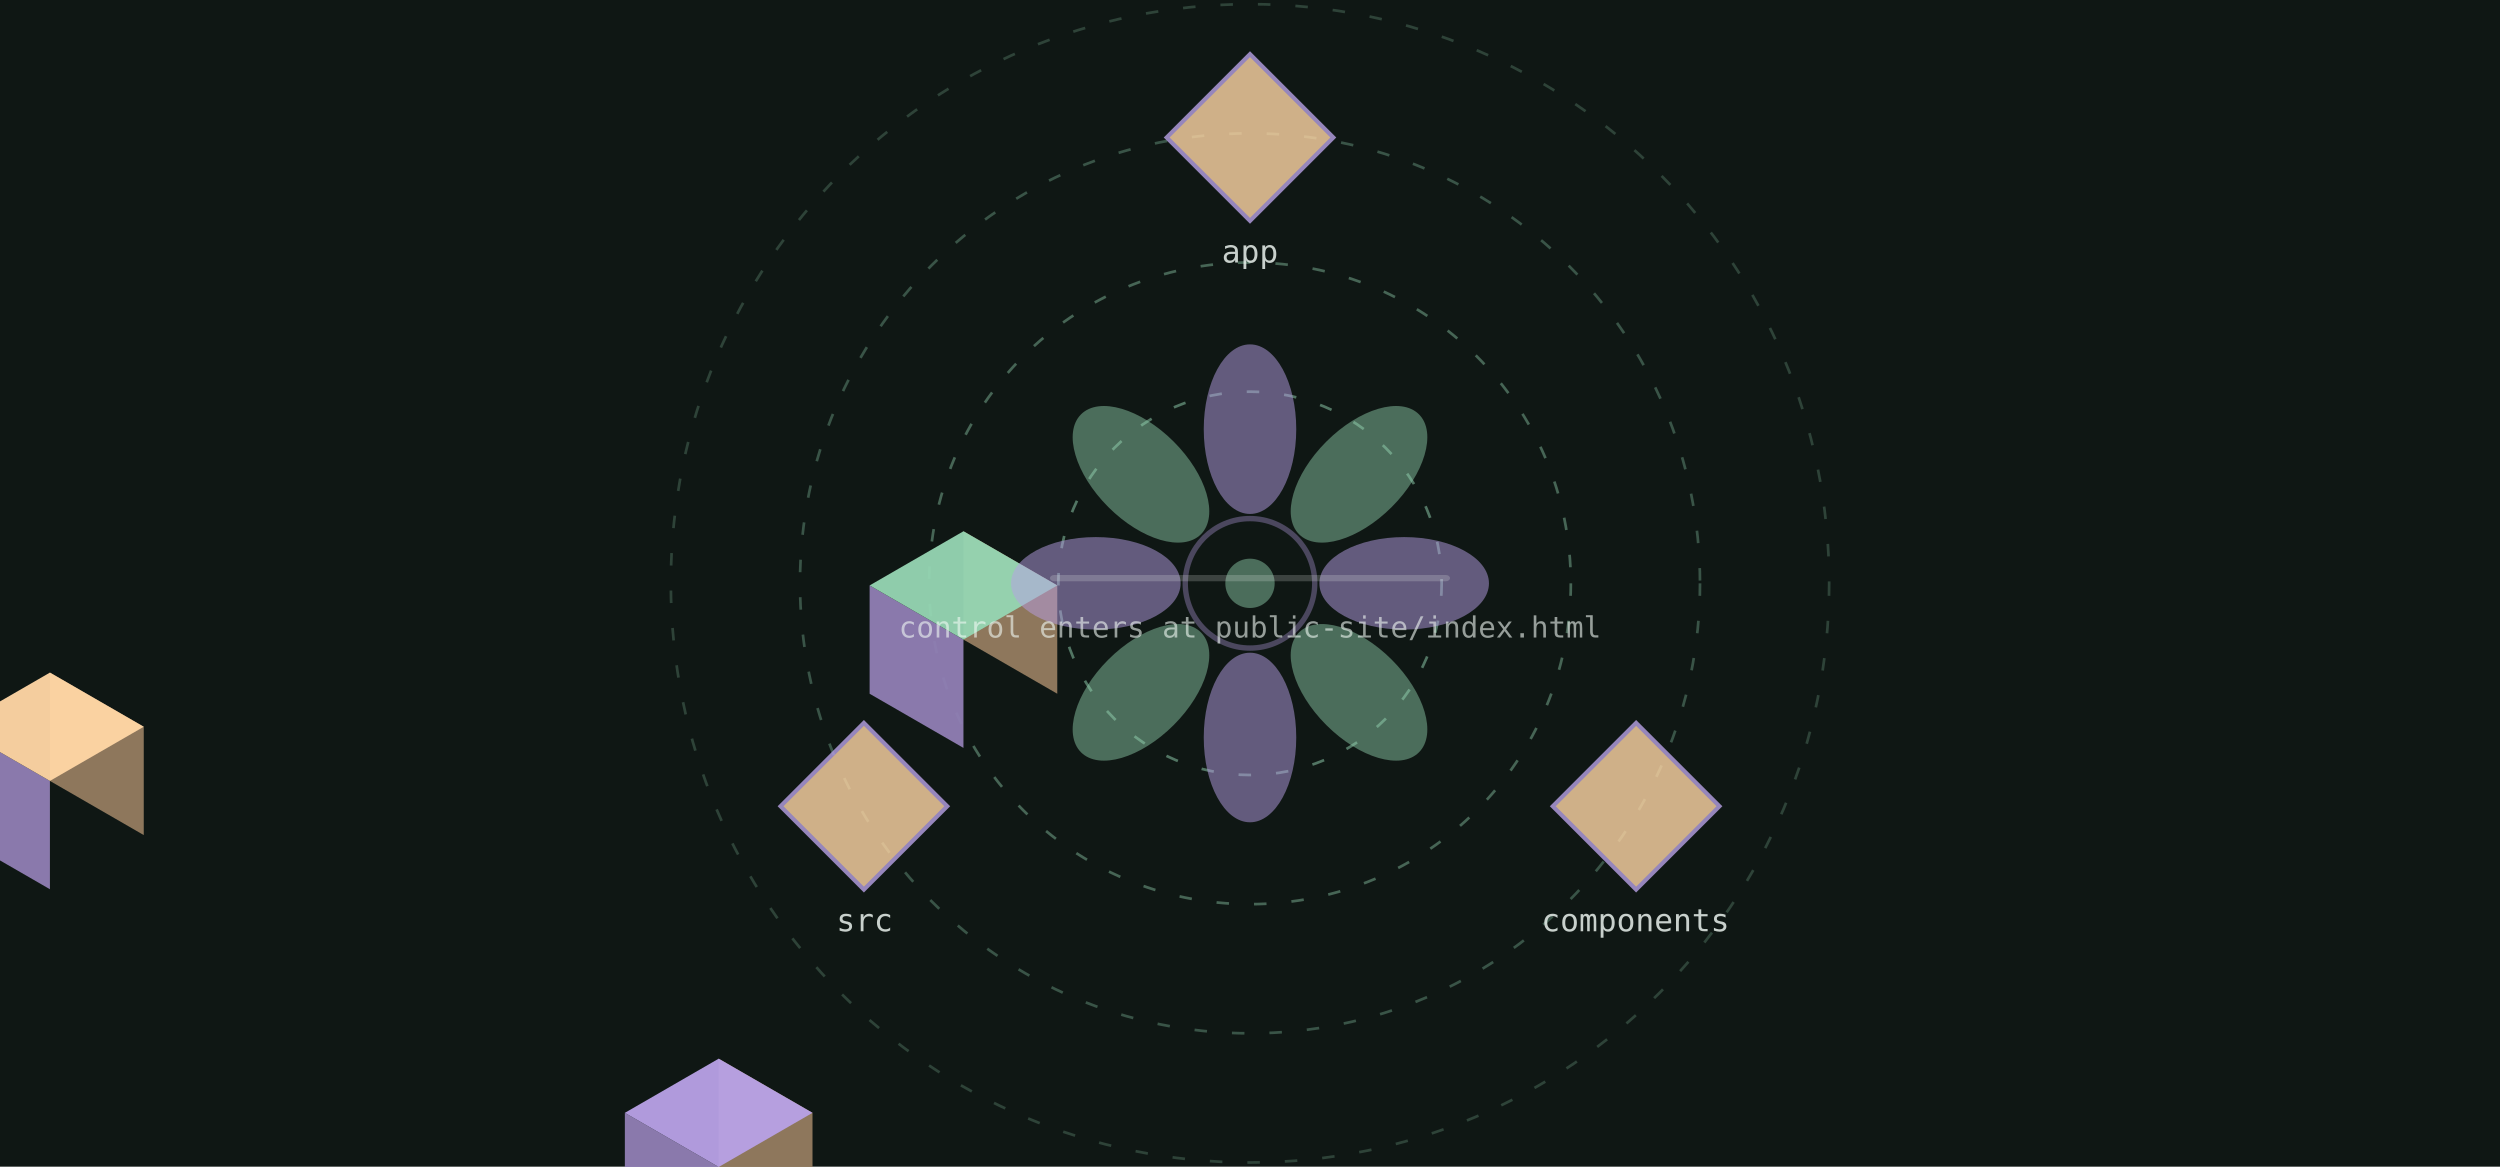
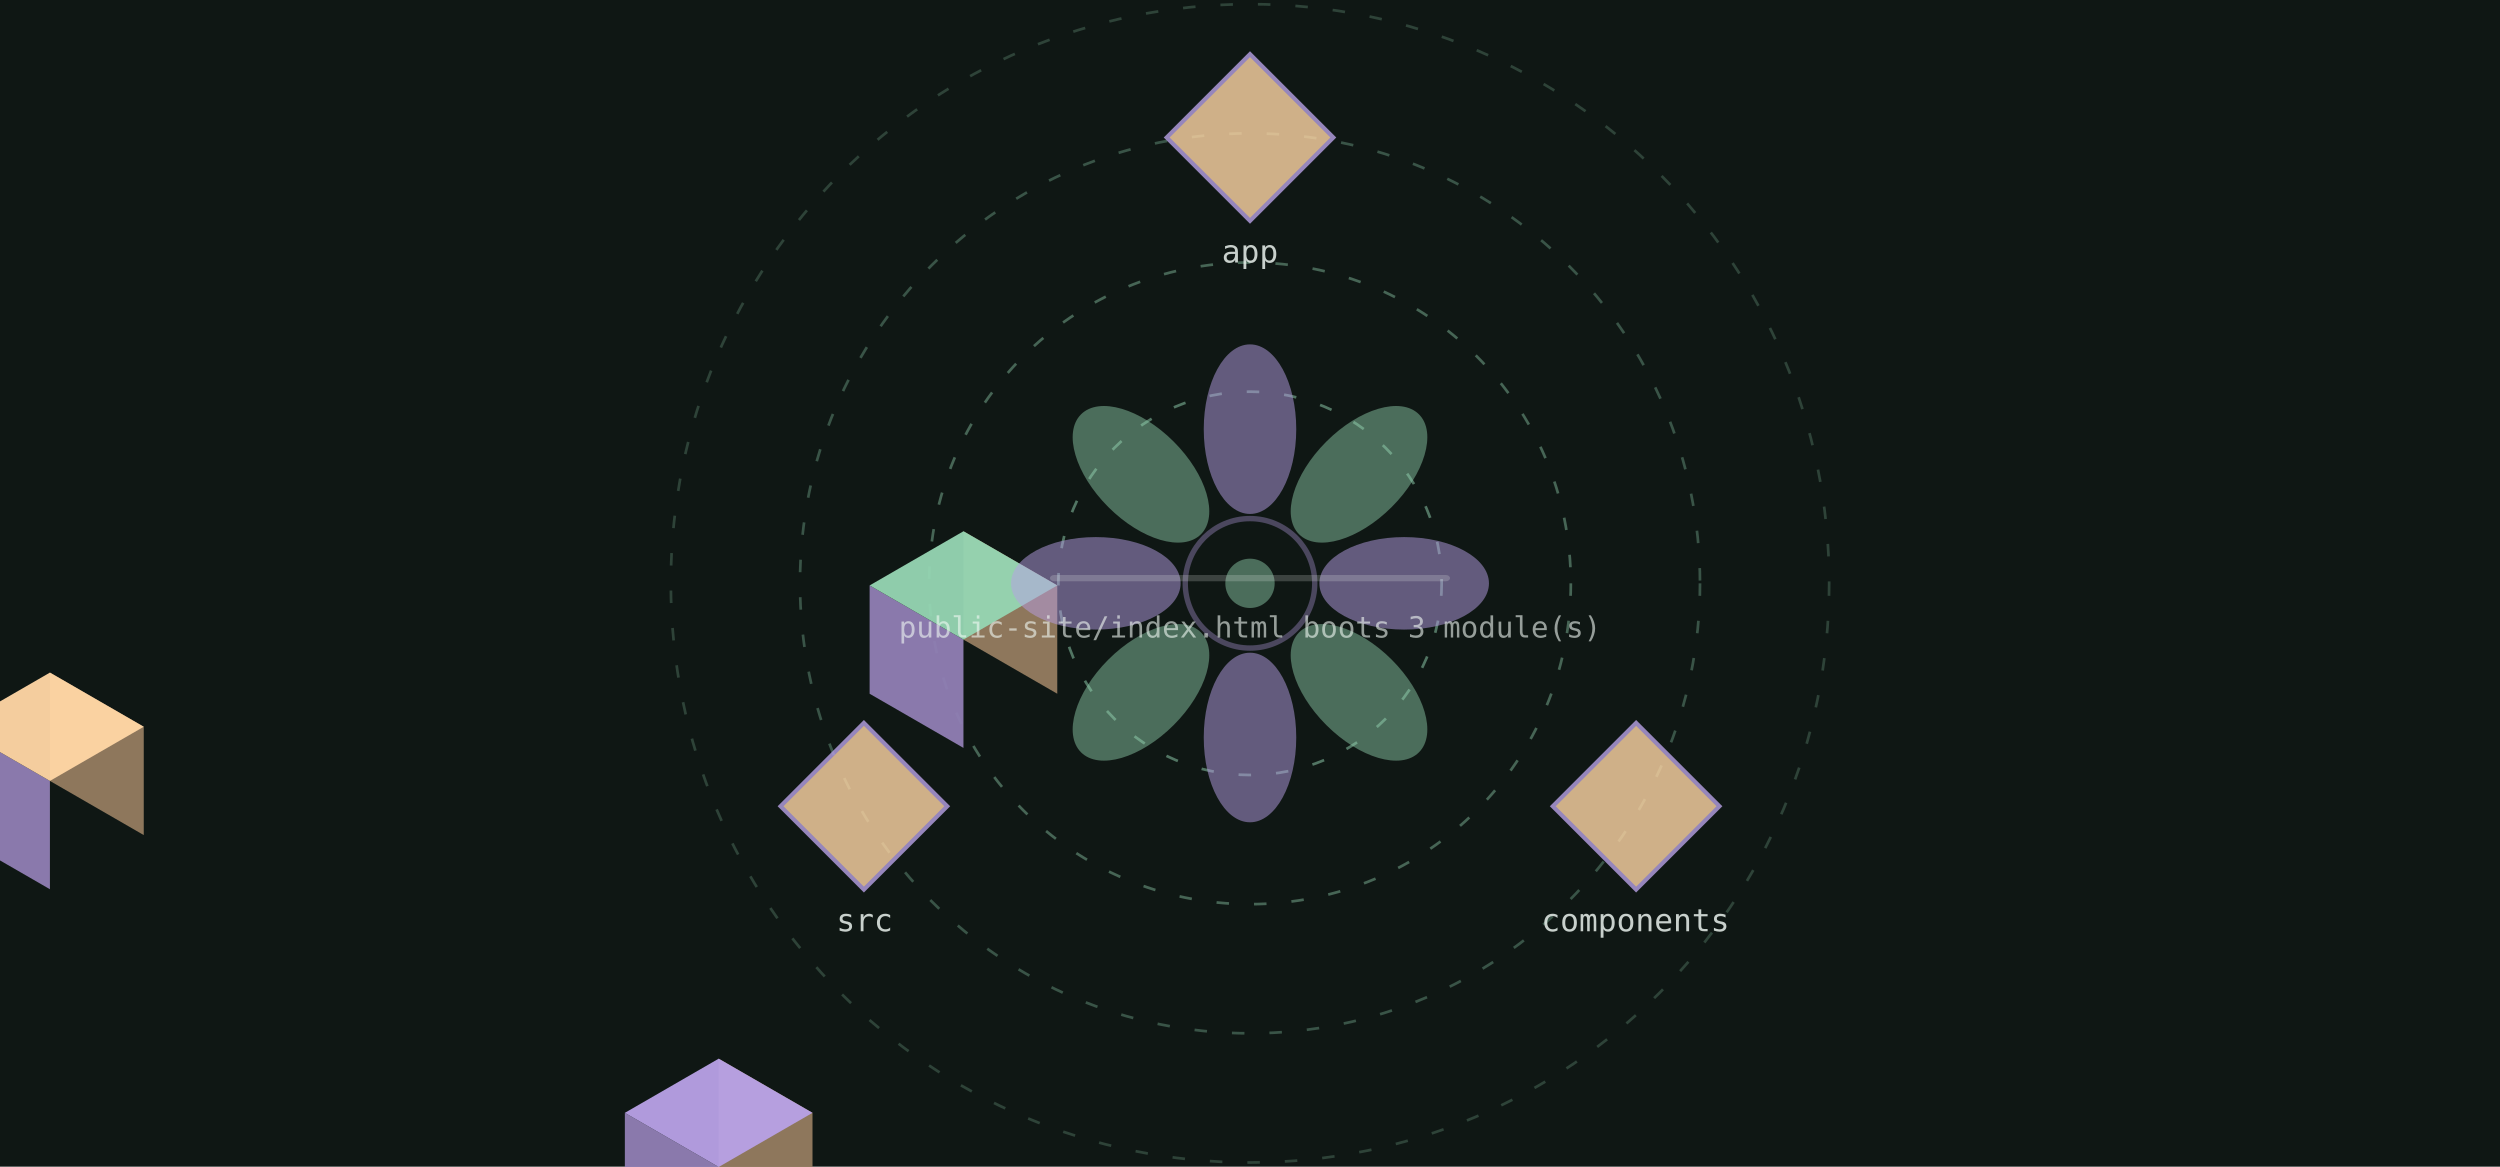
<svg xmlns="http://www.w3.org/2000/svg" viewBox="0 0 1200 560" width="1200" height="560" role="img" aria-label="obviouslybad workflow">
  <rect width="1200" height="560" fill="#0f1714" />
  <defs>
    <linearGradient id="gk" x1="0" y1="0" x2="1" y2="1">
      <stop offset="0%" stop-color="#95d5b2" />
      <stop offset="100%" stop-color="#b8a1e6" />
    </linearGradient>
  </defs>
  <circle cx="600.00" cy="280.00" r="92.00" fill="none" stroke="rgba(149,213,178,0.500)" stroke-width="1.30" opacity="1.00" stroke-dasharray="6 12" />
  <g>
    <circle cx="600.00" cy="280.00" r="92.00" fill="none" stroke="#ffd6a5" stroke-width="2.60" opacity="0.00" />
    <animate attributeName="opacity" values="0;0.85;0" dur="17.6s" begin="0.0s" repeatCount="indefinite" />
  </g>
  <circle cx="600.00" cy="280.00" r="154.00" fill="none" stroke="rgba(149,213,178,0.410)" stroke-width="1.30" opacity="1.00" stroke-dasharray="6 12" />
  <g>
    <circle cx="600.00" cy="280.00" r="154.00" fill="none" stroke="#ffd6a5" stroke-width="2.60" opacity="0.00" />
    <animate attributeName="opacity" values="0;0.85;0" dur="17.6s" begin="0.6s" repeatCount="indefinite" />
  </g>
  <circle cx="600.00" cy="280.00" r="216.00" fill="none" stroke="rgba(149,213,178,0.320)" stroke-width="1.30" opacity="1.00" stroke-dasharray="6 12" />
  <g>
    <circle cx="600.00" cy="280.00" r="216.00" fill="none" stroke="#ffd6a5" stroke-width="2.60" opacity="0.00" />
    <animate attributeName="opacity" values="0;0.85;0" dur="17.6s" begin="1.2s" repeatCount="indefinite" />
  </g>
  <circle cx="600.00" cy="280.00" r="278.00" fill="none" stroke="rgba(149,213,178,0.230)" stroke-width="1.30" opacity="1.00" stroke-dasharray="6 12" />
  <g>
    <circle cx="600.00" cy="280.00" r="278.00" fill="none" stroke="#ffd6a5" stroke-width="2.60" opacity="0.00" />
    <animate attributeName="opacity" values="0;0.85;0" dur="17.6s" begin="1.8s" repeatCount="indefinite" />
  </g>
  <polygon points="462.46,307.00 507.49,333.00 507.49,281.00 462.46,255.00" fill="#947c60" opacity="0.95" />
  <polygon points="417.42,333.00 462.46,359.00 462.46,307.00 417.42,281.00" fill="#907eb3" opacity="0.95" />
  <polygon points="462.46,255.00 507.49,281.00 462.46,307.00 417.42,281.00" fill="#95d5b2" opacity="0.95" />
  <text x="600" y="126" font-family="ui-monospace,Menlo,monospace" font-size="15" fill="rgba(240,248,244,0.820)" text-anchor="middle">app</text>
  <g>
    <polygon points="600.00,26.00 640.00,66.00 600.00,106.00 560.00,66.00" fill="#ffd6a5" opacity="0.80" stroke="#b8a1e6" stroke-width="2" />
    <animate attributeName="opacity" values="0.25;1.0;0.25" dur="17.6s" begin="0.0s" repeatCount="indefinite" />
  </g>
  <polygon points="344.96,560.16 390.00,586.16 390.00,534.16 344.96,508.16" fill="#947c60" opacity="0.95" />
  <polygon points="299.93,586.16 344.96,612.16 344.96,560.16 299.93,534.16" fill="#907eb3" opacity="0.95" />
  <polygon points="344.96,508.16 390.00,534.16 344.96,560.16 299.93,534.16" fill="#b8a1e6" opacity="0.95" />
  <text x="785" y="447" font-family="ui-monospace,Menlo,monospace" font-size="15" fill="rgba(240,248,244,0.820)" text-anchor="middle">components</text>
  <g>
    <polygon points="785.33,347.00 825.33,387.00 785.33,427.00 745.33,387.00" fill="#ffd6a5" opacity="0.80" stroke="#b8a1e6" stroke-width="2" />
    <animate attributeName="opacity" values="0.25;1.0;0.25" dur="17.6s" begin="5.867s" repeatCount="indefinite" />
  </g>
  <polygon points="23.96,374.84 69.00,400.84 69.00,348.84 23.96,322.84" fill="#947c60" opacity="0.95" />
  <polygon points="-21.07,400.84 23.96,426.84 23.96,374.84 -21.07,348.84" fill="#907eb3" opacity="0.95" />
  <polygon points="23.96,322.84 69.00,348.84 23.96,374.84 -21.07,348.84" fill="#ffd6a5" opacity="0.95" />
  <text x="415" y="447" font-family="ui-monospace,Menlo,monospace" font-size="15" fill="rgba(240,248,244,0.820)" text-anchor="middle">src</text>
  <g>
    <polygon points="414.67,347.00 454.67,387.00 414.67,427.00 374.67,387.00" fill="#ffd6a5" opacity="0.80" stroke="#b8a1e6" stroke-width="2" />
    <animate attributeName="opacity" values="0.25;1.0;0.25" dur="17.6s" begin="11.733s" repeatCount="indefinite" />
  </g>
  <ellipse cx="600.00" cy="206.00" rx="22.20" ry="40.70" fill="rgba(184,161,230,0.500)" opacity="1.00" transform="rotate(0.0 600.00 206.00)" />
  <ellipse cx="652.33" cy="227.67" rx="22.20" ry="40.70" fill="rgba(149,213,178,0.450)" opacity="1.00" transform="rotate(45.0 652.33 227.67)" />
  <ellipse cx="674.00" cy="280.00" rx="22.20" ry="40.70" fill="rgba(184,161,230,0.500)" opacity="1.00" transform="rotate(90.0 674.00 280.00)" />
  <ellipse cx="652.33" cy="332.33" rx="22.20" ry="40.70" fill="rgba(149,213,178,0.450)" opacity="1.00" transform="rotate(135.0 652.33 332.33)" />
  <ellipse cx="600.00" cy="354.00" rx="22.20" ry="40.70" fill="rgba(184,161,230,0.500)" opacity="1.00" transform="rotate(180.0 600.00 354.00)" />
  <ellipse cx="547.67" cy="332.33" rx="22.20" ry="40.70" fill="rgba(149,213,178,0.450)" opacity="1.00" transform="rotate(225.0 547.67 332.33)" />
  <ellipse cx="526.00" cy="280.00" rx="22.20" ry="40.70" fill="rgba(184,161,230,0.500)" opacity="1.00" transform="rotate(270.0 526.00 280.00)" />
  <ellipse cx="547.67" cy="227.67" rx="22.20" ry="40.70" fill="rgba(149,213,178,0.450)" opacity="1.00" transform="rotate(315.0 547.67 227.67)" />
  <circle cx="600.00" cy="280.00" r="31.08" fill="none" stroke="rgba(184,161,230,0.500)" stroke-width="2.59" opacity="0.70" />
  <circle cx="600.00" cy="280.00" r="11.84" fill="rgba(149,213,178,0.450)" opacity="1.00" />
  <rect x="504.00" y="276.00" width="192.00" height="3.00" rx="2.00" fill="rgba(240,248,244,0.200)" opacity="1.00" />
-   <text x="600" y="306" font-family="ui-monospace,Menlo,monospace" font-size="14" fill="rgba(240,248,244,0.600)" text-anchor="middle">control enters at public-site/index.html</text>
+   <text x="600" y="306" font-family="ui-monospace,Menlo,monospace" font-size="14" fill="rgba(240,248,244,0.600)" text-anchor="middle">public-site/index.html boots 3 module(s)</text>
</svg>
